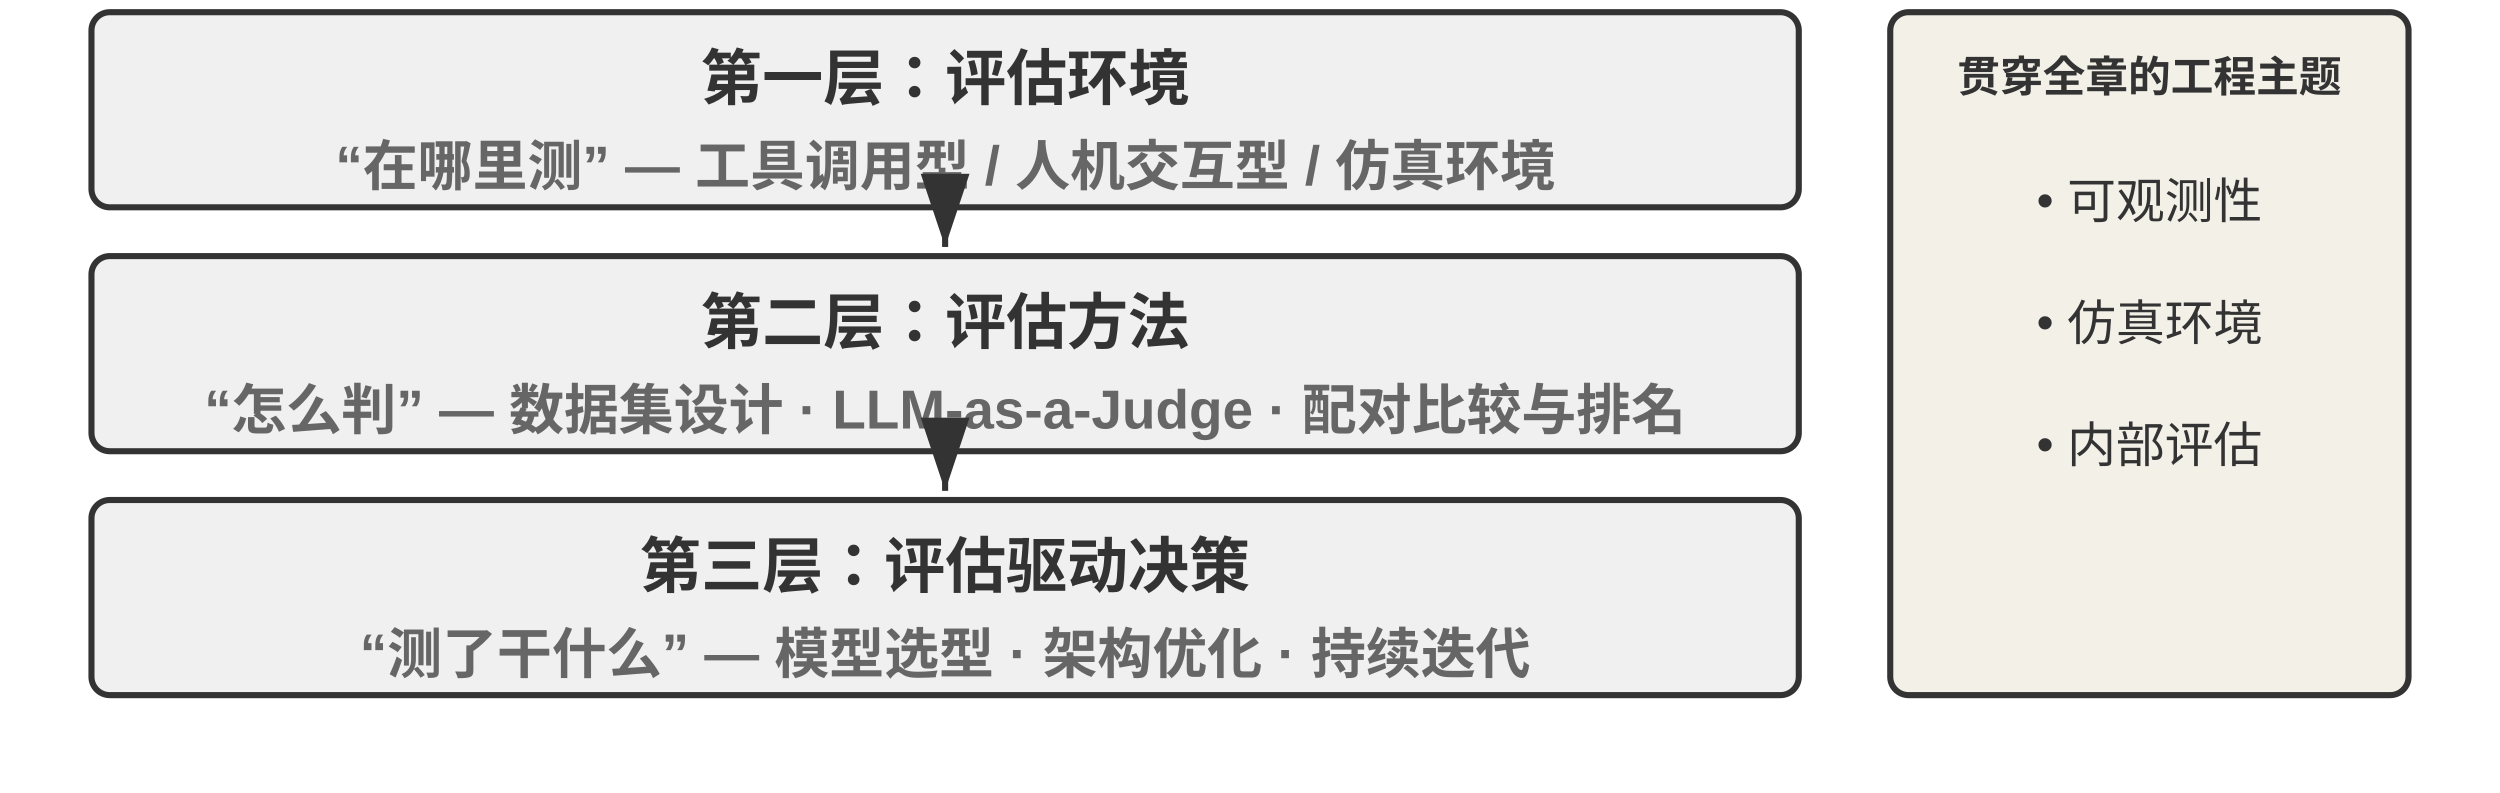
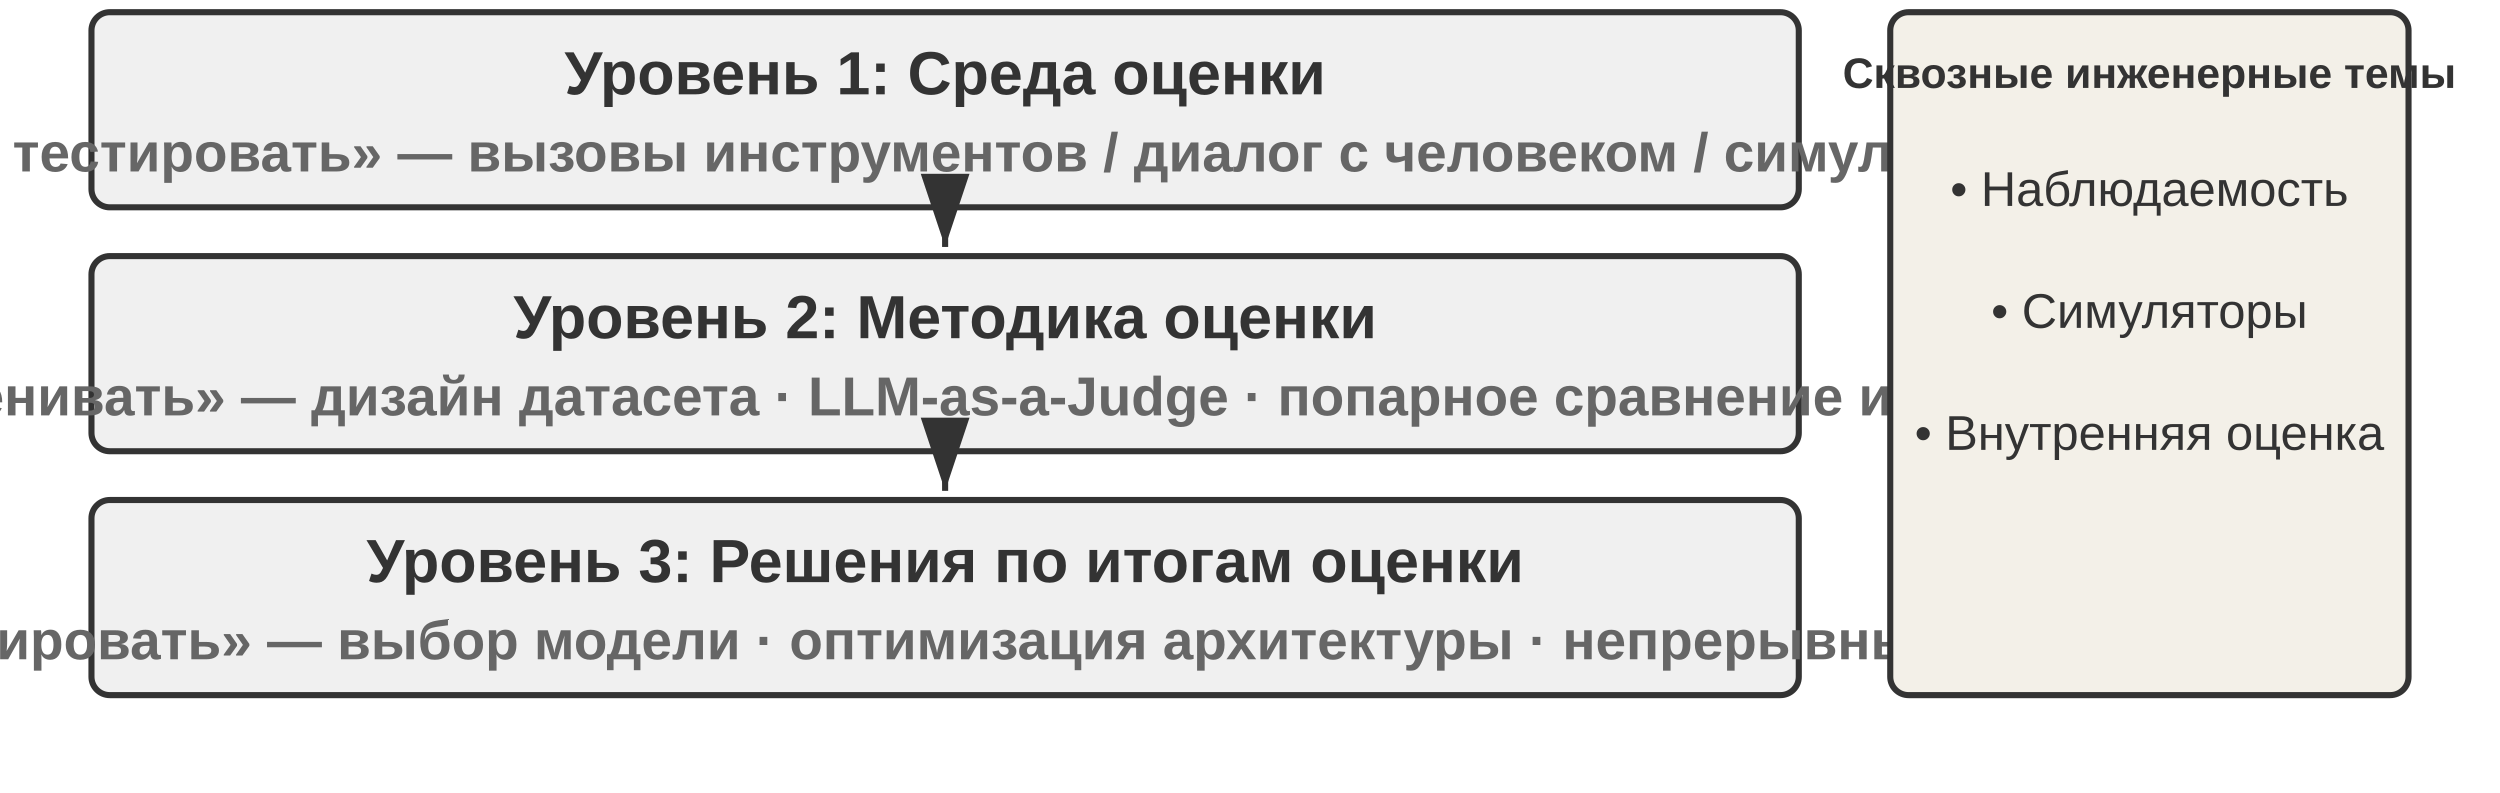
<svg xmlns="http://www.w3.org/2000/svg" viewBox="0 40 820 260" width="820" height="260" style="background:#ffffff">
  <defs>
    <marker id="ah" markerWidth="12" markerHeight="8" refX="12" refY="4" orient="auto">
      <polygon points="0 0, 12 4, 0 8" fill="#333333" />
    </marker>
    <marker id="ah-light" markerWidth="12" markerHeight="8" refX="12" refY="4" orient="auto">
      <polygon points="0 0, 12 4, 0 8" fill="#999999" />
    </marker>
  </defs>
  <rect x="30" y="44" width="560" height="64" rx="6" fill="#f0f0f0" stroke="#333333" stroke-width="2" />
-   <text x="310.0" y="64.0" font-family="Arial, 'Helvetica Neue', Helvetica, 'PingFang SC', 'Microsoft YaHei', sans-serif" font-size="20" fill="#333333" text-anchor="middle" dominant-baseline="central" font-weight="bold">第一层：评估环境</text>
-   <text x="310.0" y="90.0" font-family="Arial, 'Helvetica Neue', Helvetica, 'PingFang SC', 'Microsoft YaHei', sans-serif" font-size="18" fill="#666666" text-anchor="middle" dominant-baseline="central" font-weight="bold">“在哪里测” — 工具调用型 / 人机交互型 / 仿真环境</text>
+   <text x="310.0" y="64.0" font-family="Arial, 'Helvetica Neue', Helvetica, 'PingFang SC', 'Microsoft YaHei', sans-serif" font-size="20" fill="#333333" text-anchor="middle" dominant-baseline="central" font-weight="bold" textLength="160.00" lengthAdjust="spacingAndGlyphs">Уровень 1: Среда оценки</text>
+   <text x="310.0" y="90.0" font-family="Arial, 'Helvetica Neue', Helvetica, 'PingFang SC', 'Microsoft YaHei', sans-serif" font-size="18" fill="#666666" text-anchor="middle" dominant-baseline="central" font-weight="bold" textLength="400.02" lengthAdjust="spacingAndGlyphs">«Где тестировать» — вызовы инструментов / диалог с человеком / симулятор</text>
  <line x1="310.0" y1="109" x2="310.0" y2="121" stroke="#333333" stroke-width="2" marker-end="url(#ah)" />
  <rect x="30" y="124" width="560" height="64" rx="6" fill="#f0f0f0" stroke="#333333" stroke-width="2" />
-   <text x="310.0" y="144.0" font-family="Arial, 'Helvetica Neue', Helvetica, 'PingFang SC', 'Microsoft YaHei', sans-serif" font-size="20" fill="#333333" text-anchor="middle" dominant-baseline="central" font-weight="bold">第二层：评估方法</text>
-   <text x="310.0" y="170.0" font-family="Arial, 'Helvetica Neue', Helvetica, 'PingFang SC', 'Microsoft YaHei', sans-serif" font-size="18" fill="#666666" text-anchor="middle" dominant-baseline="central" font-weight="bold">“怎么判” — 数据集设计 · LLM-as-a-Judge · 配对比较与排名</text>
+   <text x="310.0" y="144.0" font-family="Arial, 'Helvetica Neue', Helvetica, 'PingFang SC', 'Microsoft YaHei', sans-serif" font-size="20" fill="#333333" text-anchor="middle" dominant-baseline="central" font-weight="bold" textLength="160.00" lengthAdjust="spacingAndGlyphs">Уровень 2: Методика оценки</text>
+   <text x="310.0" y="170.0" font-family="Arial, 'Helvetica Neue', Helvetica, 'PingFang SC', 'Microsoft YaHei', sans-serif" font-size="18" fill="#666666" text-anchor="middle" dominant-baseline="central" font-weight="bold" textLength="486.00" lengthAdjust="spacingAndGlyphs">«Как оценивать» — дизайн датасета · LLM-as-a-Judge · попарное сравнение и рейтинг</text>
  <line x1="310.0" y1="189" x2="310.0" y2="201" stroke="#333333" stroke-width="2" marker-end="url(#ah)" />
  <rect x="30" y="204" width="560" height="64" rx="6" fill="#f0f0f0" stroke="#333333" stroke-width="2" />
-   <text x="310.0" y="224.0" font-family="Arial, 'Helvetica Neue', Helvetica, 'PingFang SC', 'Microsoft YaHei', sans-serif" font-size="20" fill="#333333" text-anchor="middle" dominant-baseline="central" font-weight="bold">第三层：评估驱动决策</text>
-   <text x="310.0" y="250.0" font-family="Arial, 'Helvetica Neue', Helvetica, 'PingFang SC', 'Microsoft YaHei', sans-serif" font-size="18" fill="#666666" text-anchor="middle" dominant-baseline="central" font-weight="bold">“测了干什么” — 模型选型 · 架构优化 · 持续迭代</text>
+   <text x="310.0" y="224.0" font-family="Arial, 'Helvetica Neue', Helvetica, 'PingFang SC', 'Microsoft YaHei', sans-serif" font-size="20" fill="#333333" text-anchor="middle" dominant-baseline="central" font-weight="bold" textLength="200.00" lengthAdjust="spacingAndGlyphs">Уровень 3: Решения по итогам оценки</text>
+   <text x="310.0" y="250.0" font-family="Arial, 'Helvetica Neue', Helvetica, 'PingFang SC', 'Microsoft YaHei', sans-serif" font-size="18" fill="#666666" text-anchor="middle" dominant-baseline="central" font-weight="bold" textLength="384.00" lengthAdjust="spacingAndGlyphs">«Зачем тестировать» — выбор модели · оптимизация архитектуры · непрерывные итерации</text>
  <rect x="620" y="44" width="170" height="224" rx="6" fill="#f3f0e8" stroke="#333333" stroke-width="2" />
-   <text x="705" y="64" font-family="Arial, 'Helvetica Neue', Helvetica, 'PingFang SC', 'Microsoft YaHei', sans-serif" font-size="14" fill="#333333" text-anchor="middle" dominant-baseline="central" font-weight="bold">贯穿全章的工程主题</text>
-   <text x="705" y="102" font-family="Arial, 'Helvetica Neue', Helvetica, 'PingFang SC', 'Microsoft YaHei', sans-serif" font-size="16" fill="#333333" text-anchor="middle" dominant-baseline="central" font-weight="normal">• 可观测性</text>
-   <text x="705" y="142" font-family="Arial, 'Helvetica Neue', Helvetica, 'PingFang SC', 'Microsoft YaHei', sans-serif" font-size="16" fill="#333333" text-anchor="middle" dominant-baseline="central" font-weight="normal">• 仿真环境</text>
-   <text x="705" y="182" font-family="Arial, 'Helvetica Neue', Helvetica, 'PingFang SC', 'Microsoft YaHei', sans-serif" font-size="16" fill="#333333" text-anchor="middle" dominant-baseline="central" font-weight="normal">• 内部评估</text>
+   <text x="705" y="64" font-family="Arial, 'Helvetica Neue', Helvetica, 'PingFang SC', 'Microsoft YaHei', sans-serif" font-size="14" fill="#333333" text-anchor="middle" dominant-baseline="central" font-weight="bold" textLength="127.00" lengthAdjust="spacingAndGlyphs">Сквозные инженерные темы</text>
+   <text x="705" y="102" font-family="Arial, 'Helvetica Neue', Helvetica, 'PingFang SC', 'Microsoft YaHei', sans-serif" font-size="16" fill="#333333" text-anchor="middle" dominant-baseline="central" font-weight="normal" textLength="74.05" lengthAdjust="spacingAndGlyphs">• Наблюдаемость</text>
+   <text x="705" y="142" font-family="Arial, 'Helvetica Neue', Helvetica, 'PingFang SC', 'Microsoft YaHei', sans-serif" font-size="16" fill="#333333" text-anchor="middle" dominant-baseline="central" font-weight="normal" textLength="74.05" lengthAdjust="spacingAndGlyphs">• Симуляторы</text>
+   <text x="705" y="182" font-family="Arial, 'Helvetica Neue', Helvetica, 'PingFang SC', 'Microsoft YaHei', sans-serif" font-size="16" fill="#333333" text-anchor="middle" dominant-baseline="central" font-weight="normal" textLength="74.05" lengthAdjust="spacingAndGlyphs">• Внутренняя оценка</text>
</svg>
